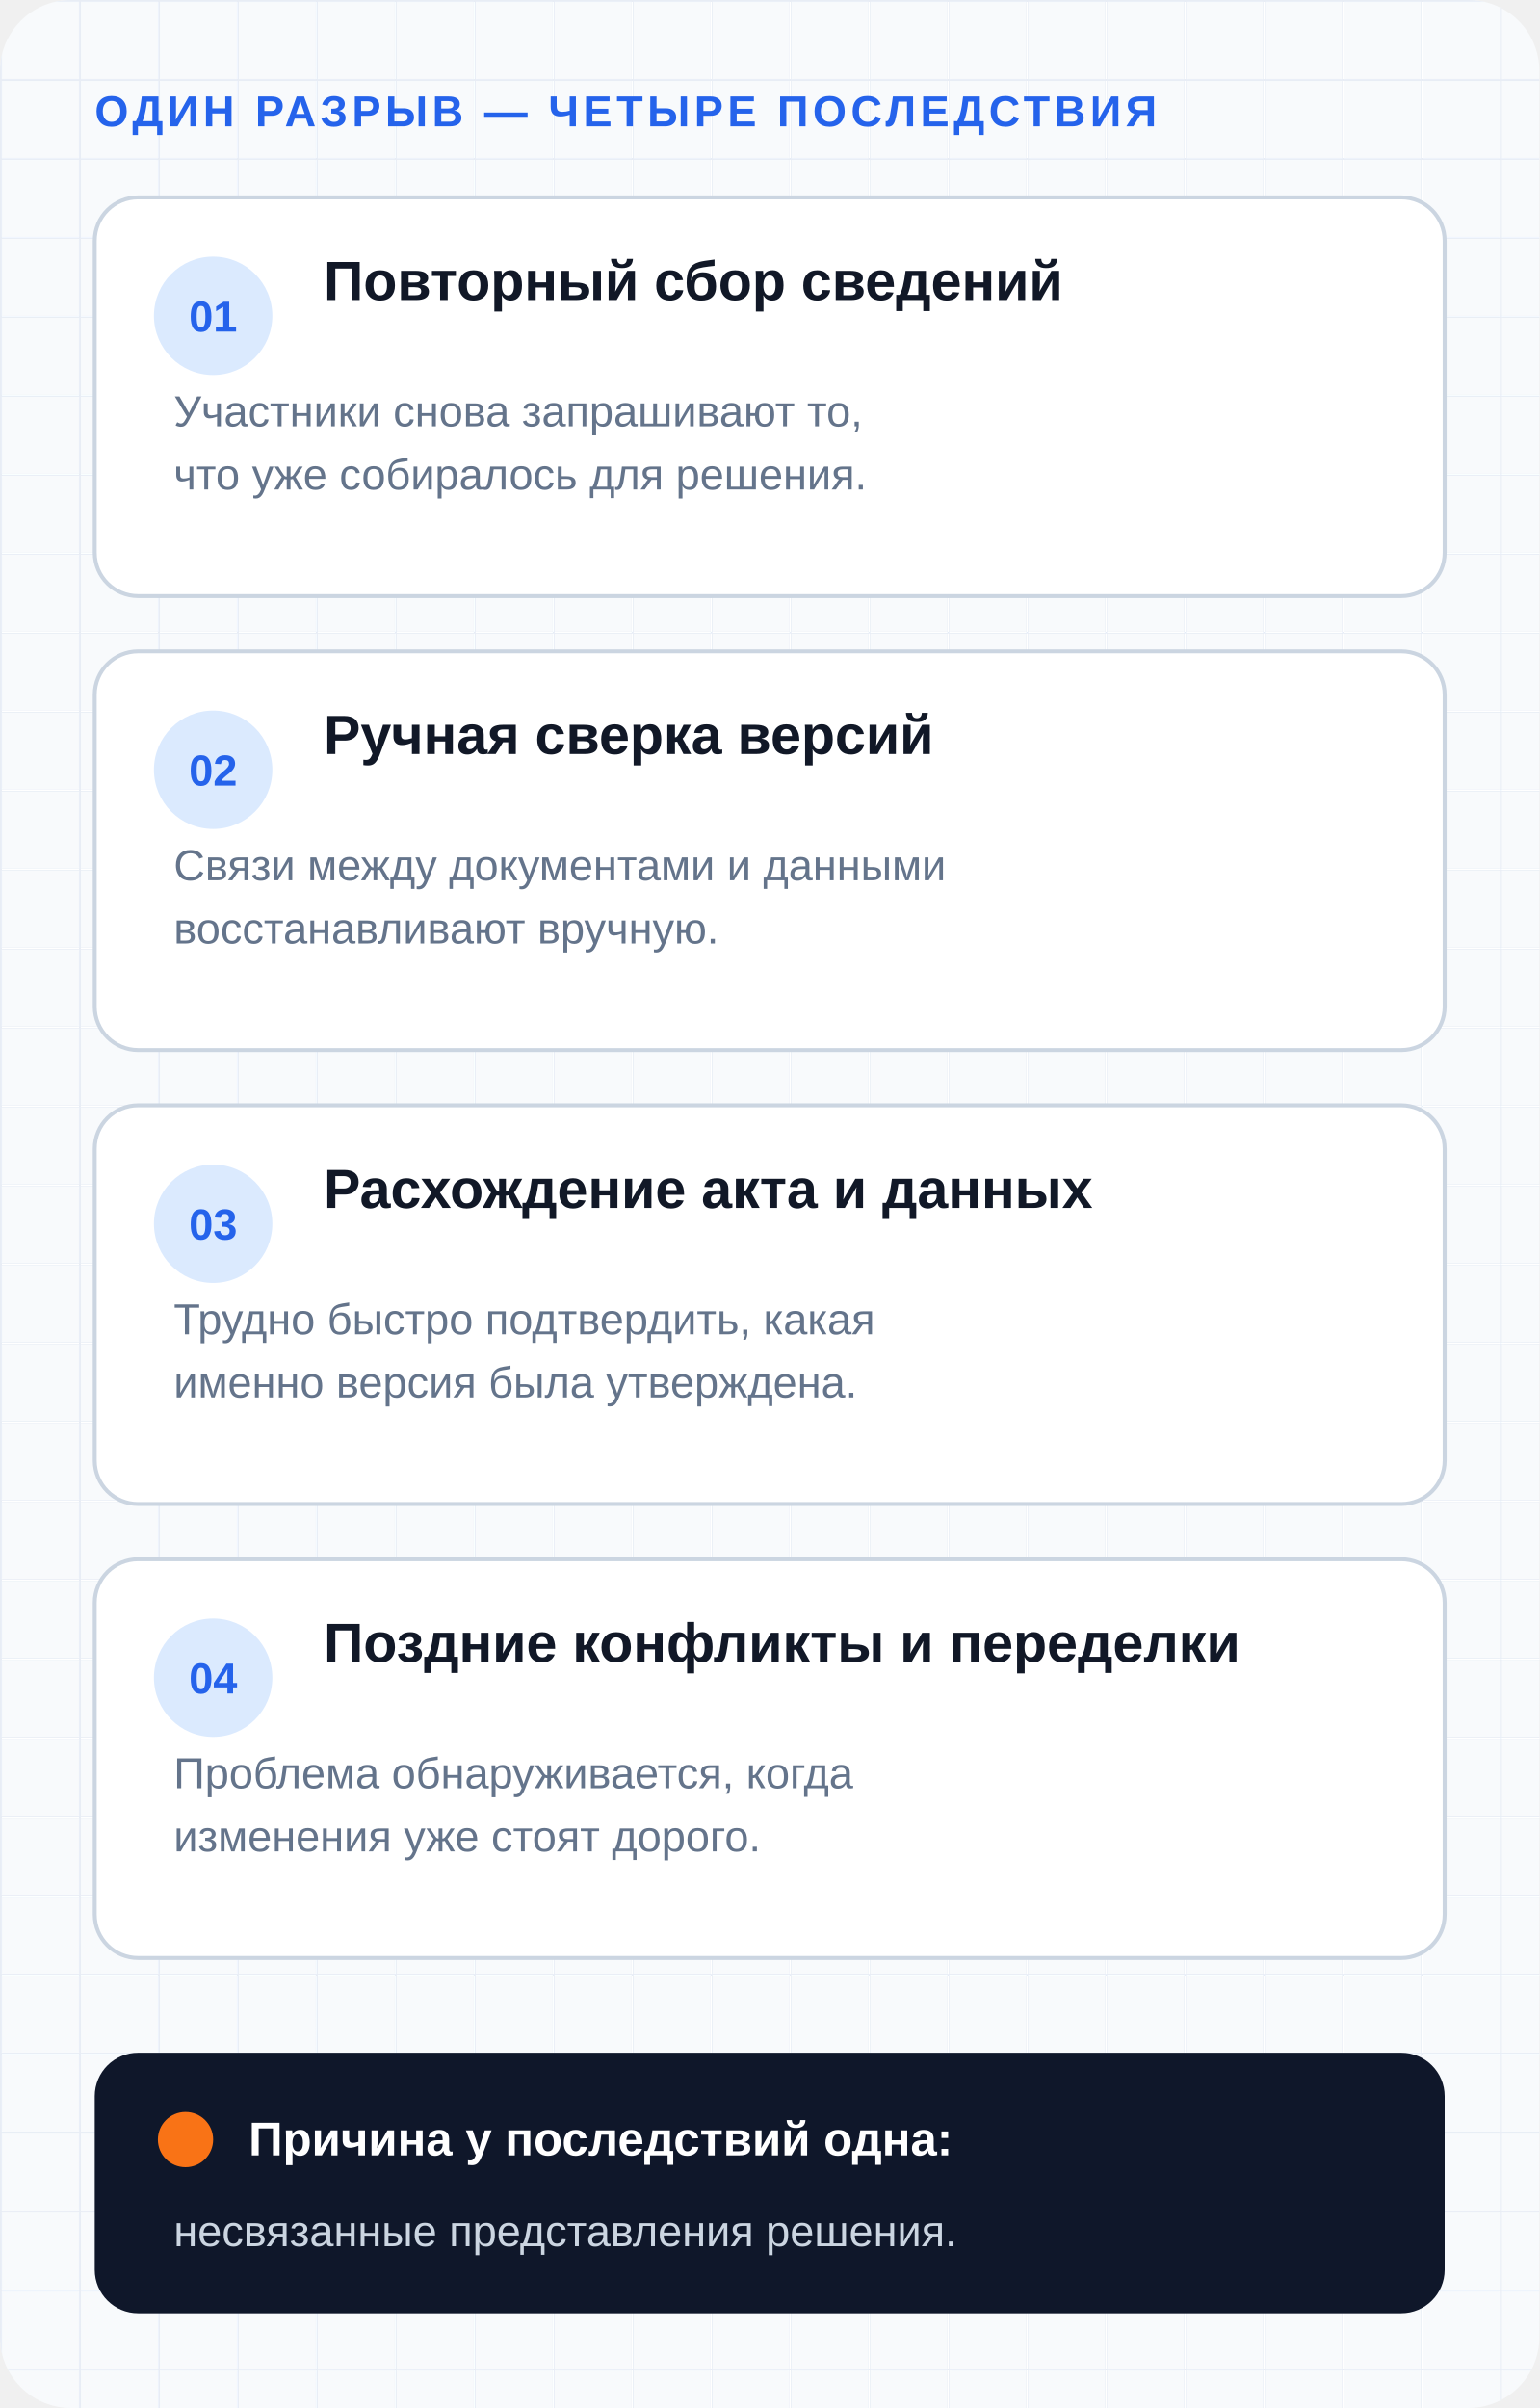
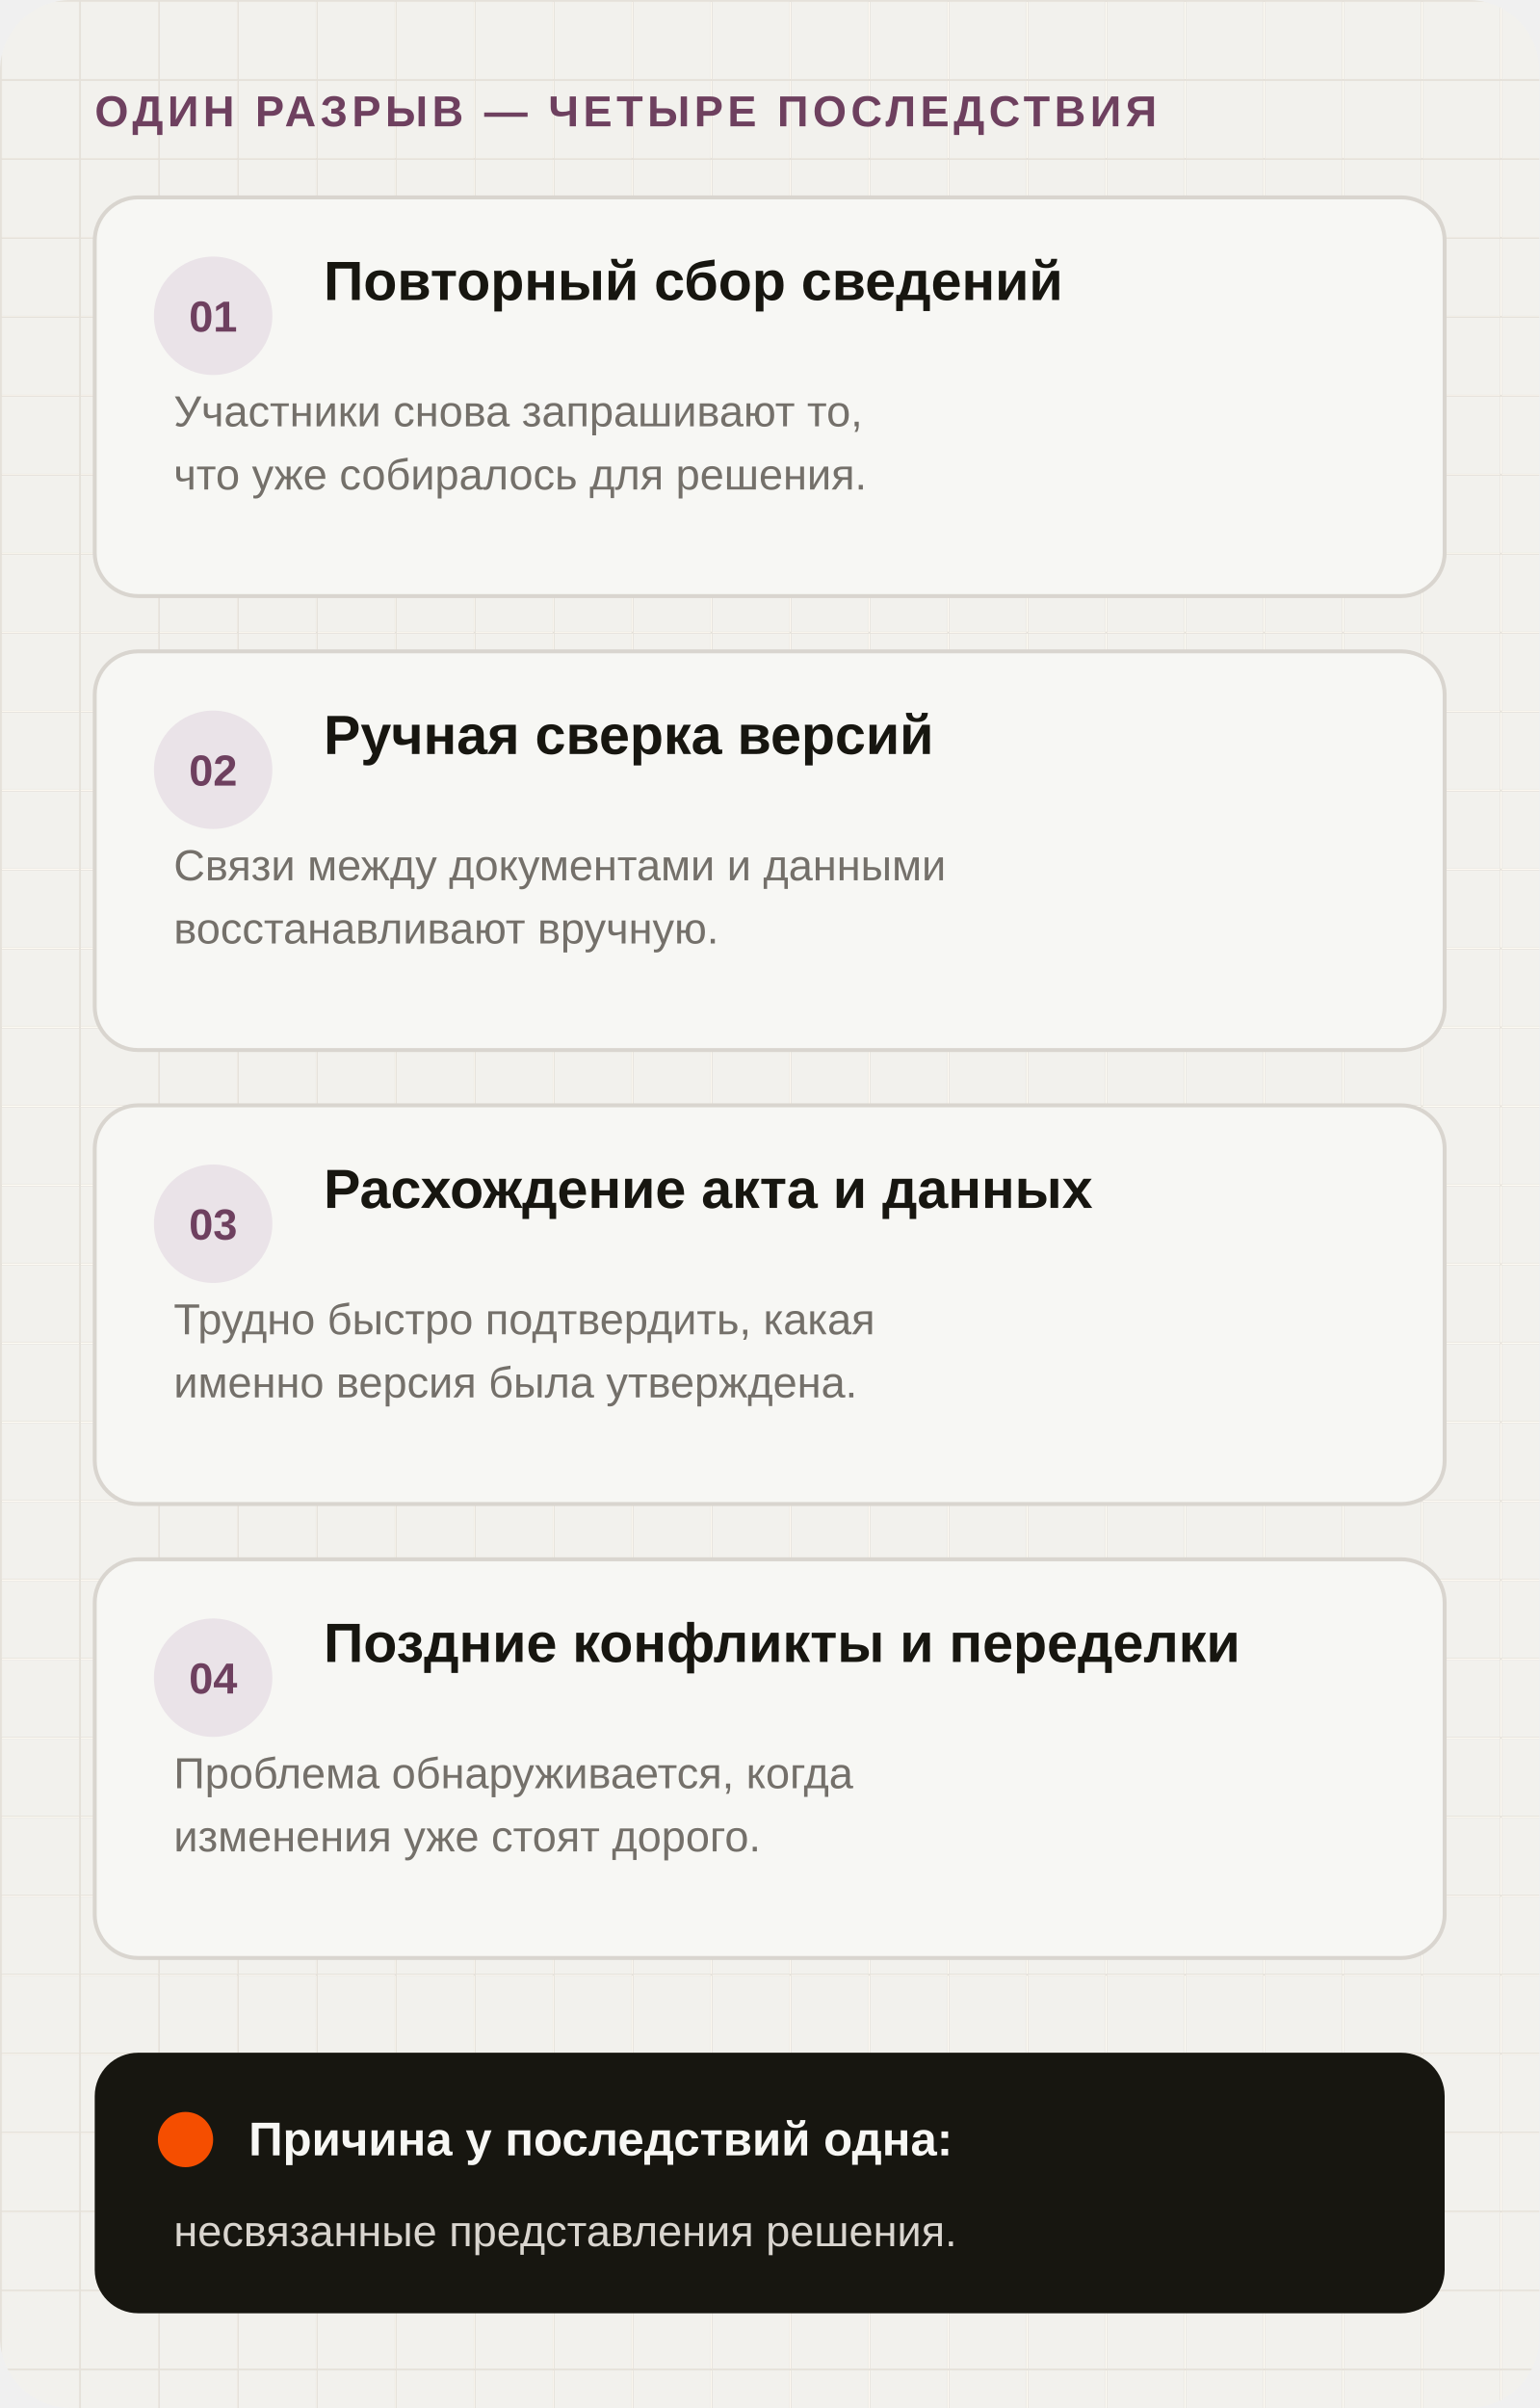
<svg xmlns="http://www.w3.org/2000/svg" width="390" height="610" viewBox="0 0 390 610" role="img" aria-labelledby="title desc">
  <defs>
    <pattern id="g" width="20" height="20" patternUnits="userSpaceOnUse">
-       <path d="M20 0H0V20" fill="none" stroke="#E8EDF5" />
+       <path d="M20 0H0V20" fill="none" stroke="#E5E1DA" />
    </pattern>
  </defs>
-   <rect width="390" height="610" rx="18" fill="#F8FAFC" />
+   <rect width="390" height="610" rx="18" fill="#F2F1ED" />
  <rect width="390" height="610" rx="18" fill="url(#g)" />
  <g font-family="Arial,sans-serif">
-     <text x="24" y="32" fill="#2563EB" font-size="11" font-weight="700" letter-spacing="1.1">ОДИН РАЗРЫВ — ЧЕТЫРЕ ПОСЛЕДСТВИЯ</text>
-     <g fill="#FFF" stroke="#CBD5E1">
+     <text x="24" y="32" fill="#6E405F" font-size="11" font-weight="700" letter-spacing="1.1">ОДИН РАЗРЫВ — ЧЕТЫРЕ ПОСЛЕДСТВИЯ</text>
+     <g fill="#F7F7F4" stroke="#D9D5CF">
      <rect x="24" y="50" width="342" height="101" rx="11" />
      <rect x="24" y="165" width="342" height="101" rx="11" />
      <rect x="24" y="280" width="342" height="101" rx="11" />
      <rect x="24" y="395" width="342" height="101" rx="11" />
    </g>
-     <g fill="#DBEAFE">
+     <g fill="#EAE3E8">
      <circle cx="54" cy="80" r="15" />
      <circle cx="54" cy="195" r="15" />
      <circle cx="54" cy="310" r="15" />
      <circle cx="54" cy="425" r="15" />
    </g>
-     <g fill="#2563EB" font-size="11" font-weight="700" text-anchor="middle">
+     <g fill="#6E405F" font-size="11" font-weight="700" text-anchor="middle">
      <text x="54" y="84">01</text>
      <text x="54" y="199">02</text>
      <text x="54" y="314">03</text>
      <text x="54" y="429">04</text>
    </g>
-     <g fill="#111827" font-size="14" font-weight="700">
+     <g fill="#171610" font-size="14" font-weight="700">
      <text x="82" y="76">Повторный сбор сведений</text>
      <text x="82" y="191">Ручная сверка версий</text>
      <text x="82" y="306">Расхождение акта и данных</text>
      <text x="82" y="421">Поздние конфликты и переделки</text>
    </g>
-     <g fill="#64748B" font-size="11">
+     <g fill="#74706A" font-size="11">
      <text x="44" y="108">Участники снова запрашивают то,</text>
      <text x="44" y="124">что уже собиралось для решения.</text>
      <text x="44" y="223">Связи между документами и данными</text>
      <text x="44" y="239">восстанавливают вручную.</text>
      <text x="44" y="338">Трудно быстро подтвердить, какая</text>
      <text x="44" y="354">именно версия была утверждена.</text>
      <text x="44" y="453">Проблема обнаруживается, когда</text>
      <text x="44" y="469">изменения уже стоят дорого.</text>
    </g>
-     <rect x="24" y="520" width="342" height="66" rx="11" fill="#0F172A" />
-     <circle cx="47" cy="542" r="7" fill="#F97316" />
-     <text x="63" y="546" fill="#FFF" font-size="12" font-weight="700">Причина у последствий одна:</text>
-     <text x="44" y="569" fill="#CBD5E1" font-size="11">несвязанные представления решения.</text>
+     <rect x="24" y="520" width="342" height="66" rx="11" fill="#171610" />
+     <circle cx="47" cy="542" r="7" fill="#F54E00" />
+     <text x="63" y="546" fill="#F7F7F4" font-size="12" font-weight="700">Причина у последствий одна:</text>
+     <text x="44" y="569" fill="#D9D5CF" font-size="11">несвязанные представления решения.</text>
  </g>
</svg>
